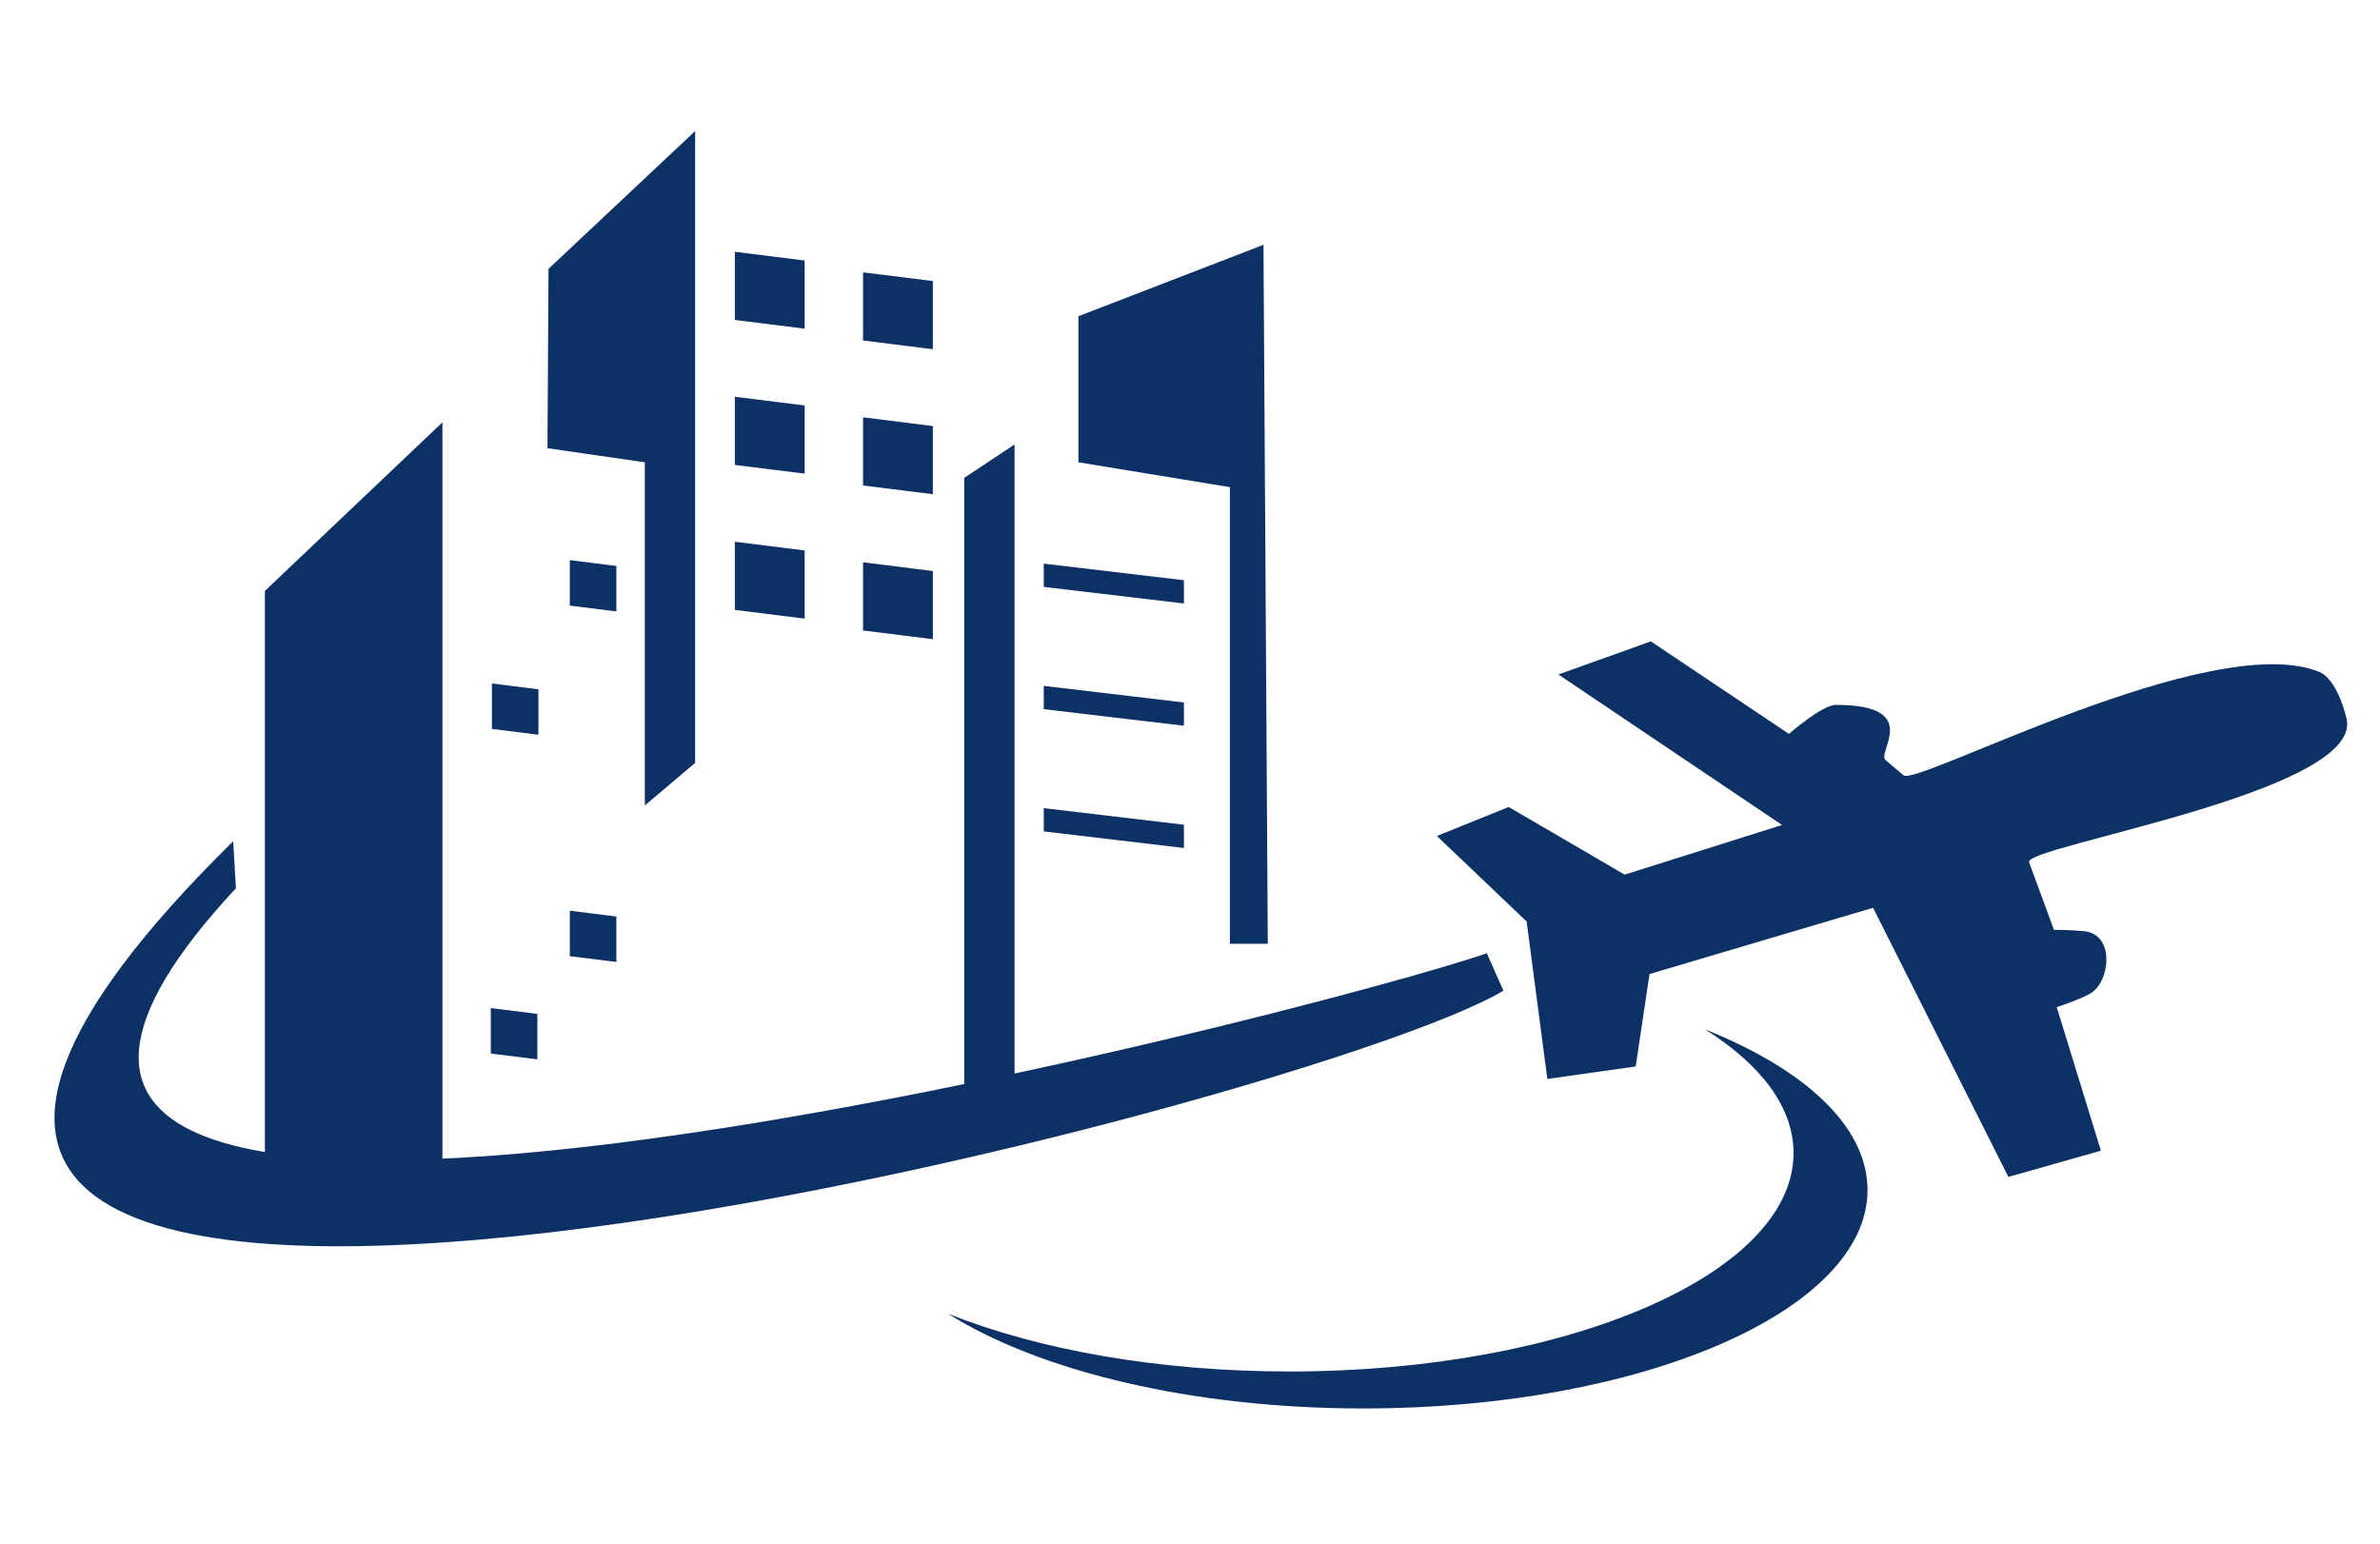
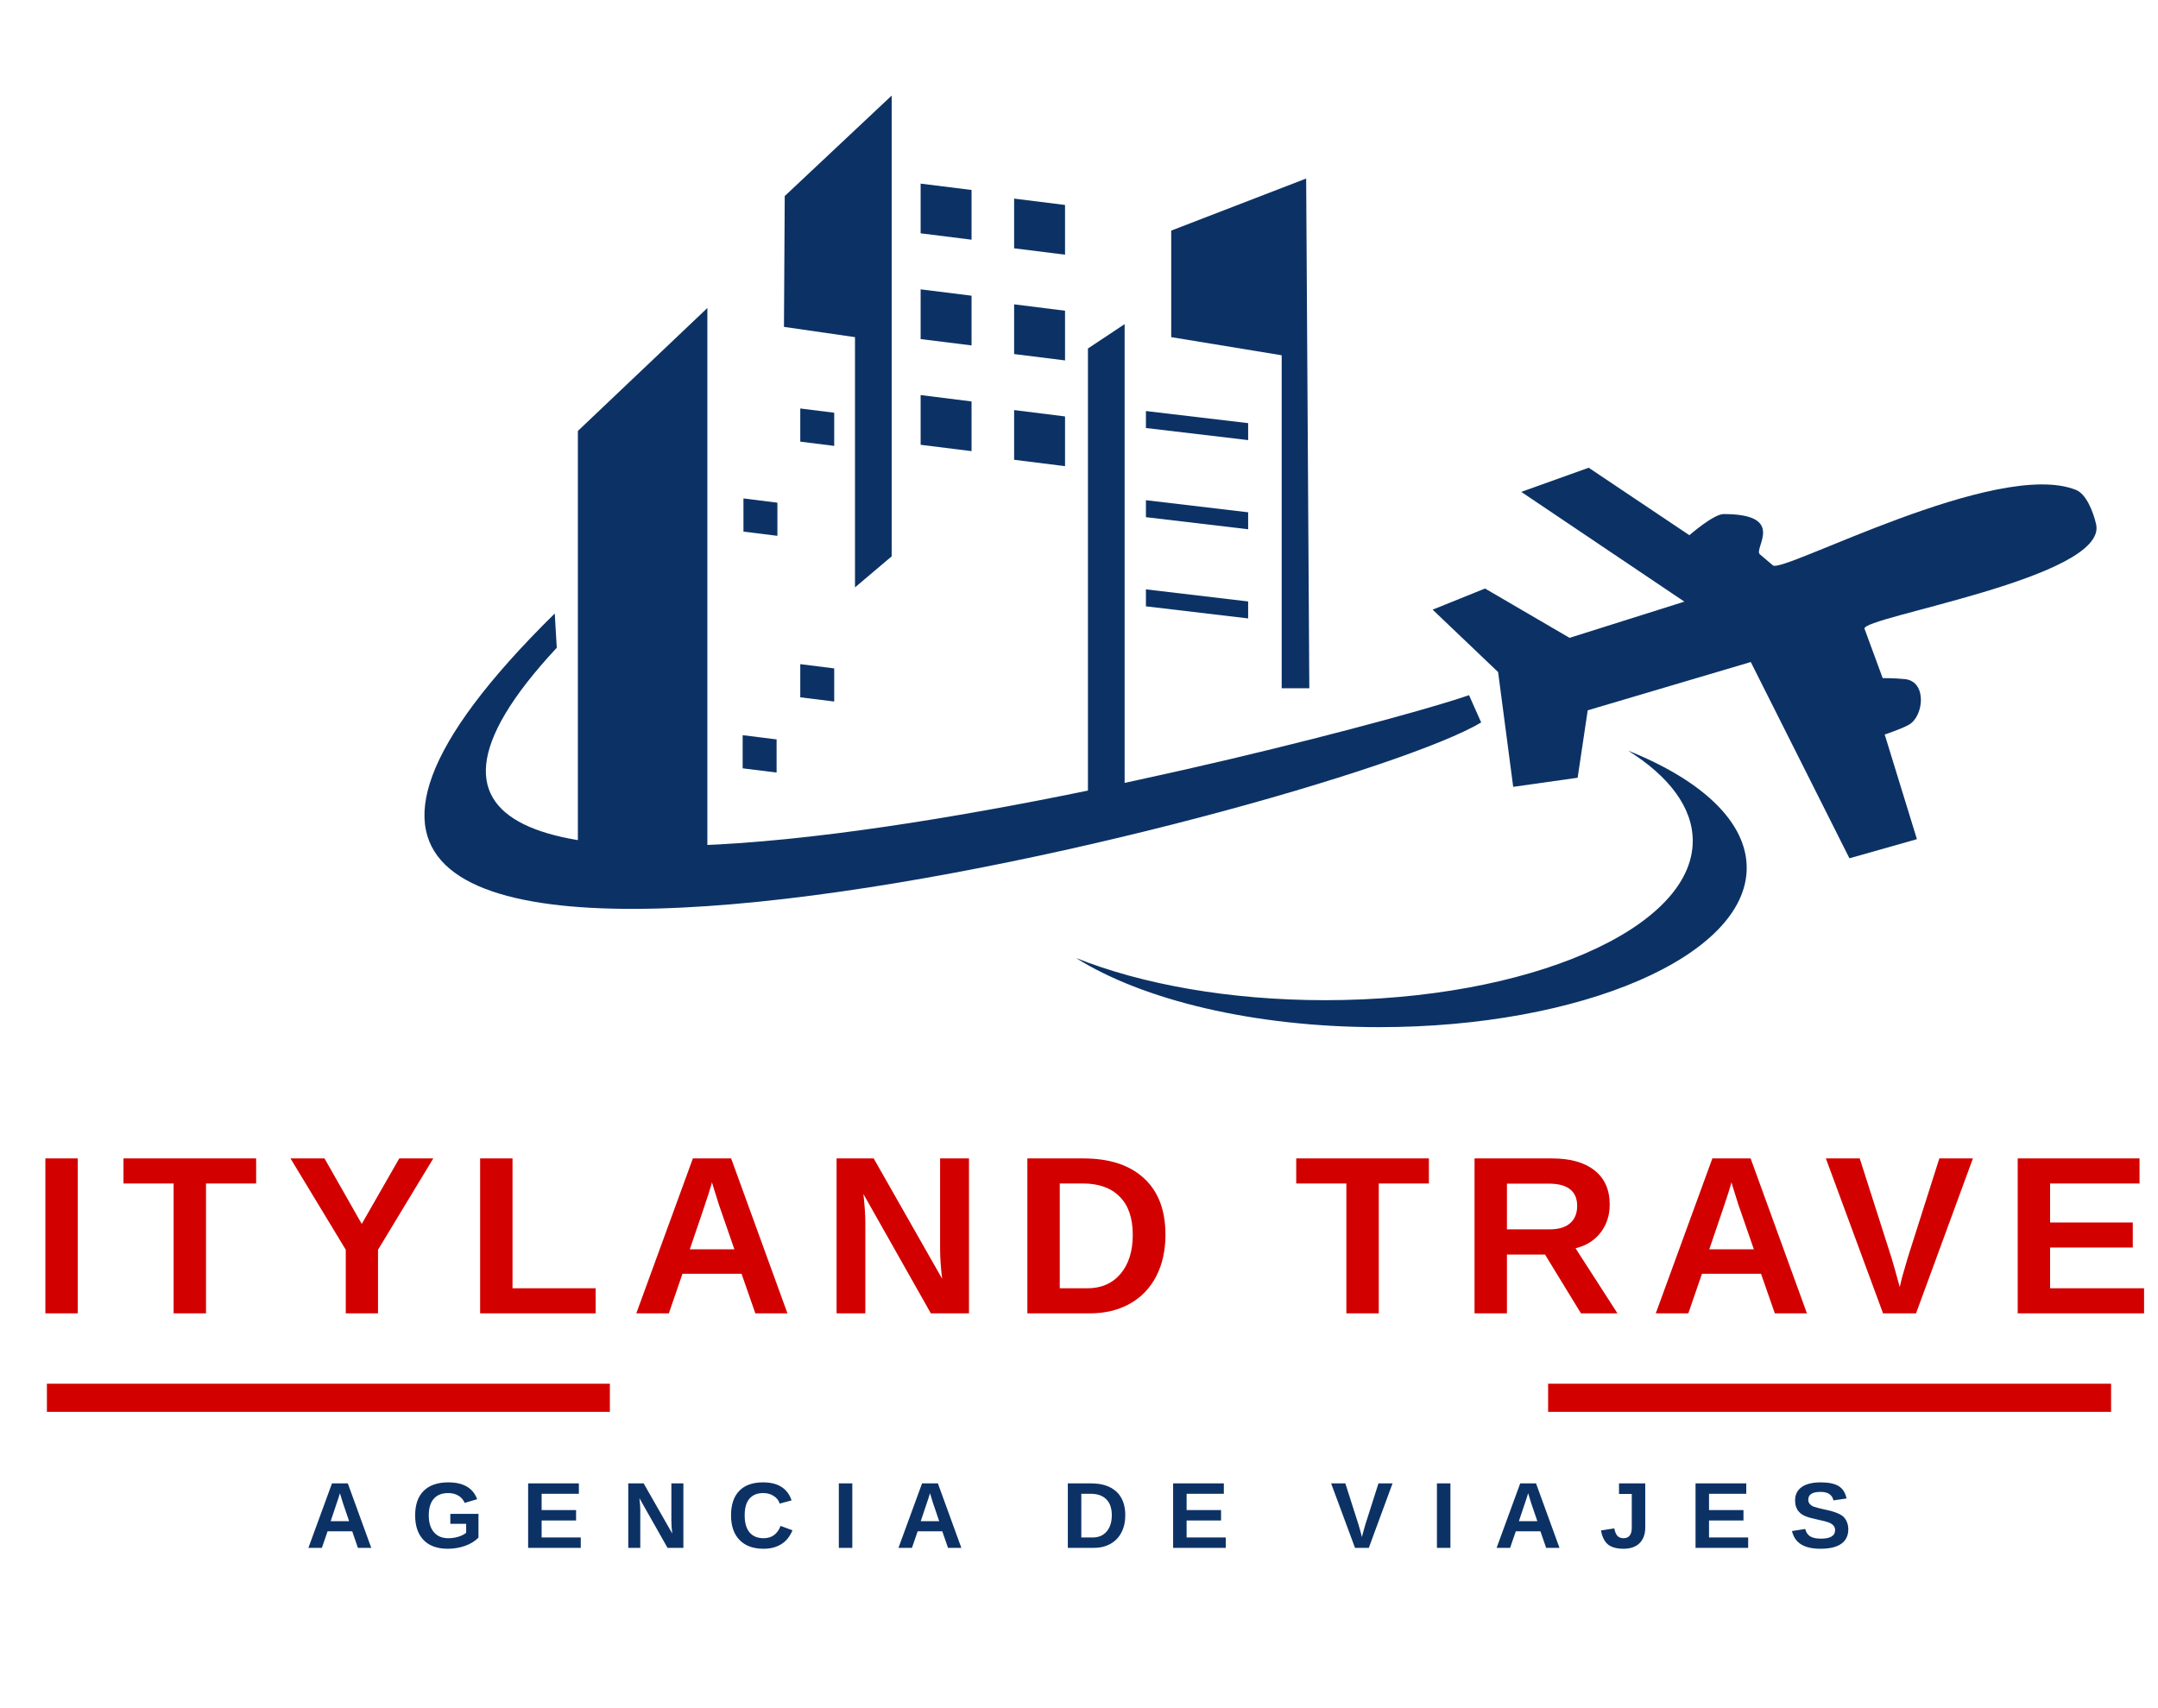
- <svg xmlns="http://www.w3.org/2000/svg" viewBox="96 88 185 120" width="370" height="240">
-   <path fill="#0c3265" d="M 194.211 107.031 L 179.828 112.582 L 179.828 123.938 L 191.602 125.871 L 191.602 161.367 L 194.547 161.367 L 194.211 107.031" fill-opacity="1" fill-rule="evenodd" />
-   <path fill="#0c3265" d="M 188.027 133.105 L 177.133 131.816 L 177.133 133.625 L 188.027 134.914 L 188.027 133.105" fill-opacity="1" fill-rule="evenodd" />
-   <path fill="#0c3265" d="M 188.027 142.609 L 177.133 141.32 L 177.133 143.129 L 188.027 144.418 L 188.027 142.609" fill-opacity="1" fill-rule="evenodd" />
-   <path fill="#0c3265" d="M 188.027 152.113 L 177.133 150.824 L 177.133 152.633 L 188.027 153.922 L 188.027 152.113" fill-opacity="1" fill-rule="evenodd" />
-   <path fill="#0c3265" d="M 168.512 109.848 L 163.086 109.172 L 163.086 114.469 L 168.512 115.148 L 168.512 109.848" fill-opacity="1" fill-rule="evenodd" />
-   <path fill="#0c3265" d="M 168.512 121.121 L 163.086 120.441 L 163.086 125.742 L 168.512 126.418 L 168.512 121.121" fill-opacity="1" fill-rule="evenodd" />
-   <path fill="#0c3265" d="M 168.512 132.391 L 163.086 131.711 L 163.086 137.012 L 168.512 137.691 L 168.512 132.391" fill-opacity="1" fill-rule="evenodd" />
-   <path fill="#0c3265" d="M 158.547 108.25 L 153.121 107.574 L 153.121 112.871 L 158.547 113.551 L 158.547 108.25" fill-opacity="1" fill-rule="evenodd" />
-   <path fill="#0c3265" d="M 158.547 119.52 L 153.121 118.844 L 153.121 124.145 L 158.547 124.82 L 158.547 119.52" fill-opacity="1" fill-rule="evenodd" />
-   <path fill="#0c3265" d="M 158.547 130.793 L 153.121 130.113 L 153.121 135.414 L 158.547 136.09 L 158.547 130.793" fill-opacity="1" fill-rule="evenodd" />
-   <path fill="#0c3265" d="M 143.91 131.996 L 140.293 131.543 L 140.293 135.078 L 143.91 135.531 L 143.91 131.996" fill-opacity="1" fill-rule="evenodd" />
-   <path fill="#0c3265" d="M 137.855 141.586 L 134.238 141.133 L 134.238 144.668 L 137.855 145.117 L 137.855 141.586" fill-opacity="1" fill-rule="evenodd" />
-   <path fill="#0c3265" d="M 143.91 159.25 L 140.293 158.797 L 140.293 162.332 L 143.91 162.781 L 143.91 159.25" fill-opacity="1" fill-rule="evenodd" />
-   <path fill="#0c3265" d="M 137.77 166.82 L 134.152 166.367 L 134.152 169.902 L 137.77 170.352 L 137.77 166.82" fill-opacity="1" fill-rule="evenodd" />
-   <path fill="#0c3265" d="M 174.863 122.551 L 170.953 125.148 L 170.953 174.266 L 174.863 171.668 L 174.863 122.551" fill-opacity="1" fill-rule="evenodd" />
-   <path fill="#0c3265" d="M 150.035 98.188 L 138.637 108.898 L 138.555 122.844 L 146.125 123.938 L 146.125 150.613 L 150.035 147.305 L 150.035 98.188" fill-opacity="1" fill-rule="evenodd" />
-   <path fill="#0c3265" d="M 130.391 120.832 L 116.59 133.938 L 116.59 182.277 L 130.391 179.434 L 130.391 120.832" fill-opacity="1" fill-rule="evenodd" />
-   <path fill="#0c3265" d="M 213.273 150.734 L 207.691 152.988 L 214.668 159.641 L 216.277 171.875 L 223.145 170.906 L 224.219 163.719 L 241.598 158.57 L 252.113 179.492 L 259.305 177.453 L 255.871 166.293 C 255.871 166.293 257.559 165.75 258.449 165.254 C 260.043 164.363 260.418 160.637 258.023 160.391 C 256.918 160.277 255.656 160.285 255.656 160.285 L 253.723 155.027 C 253.266 153.777 279.723 149.586 278.402 143.871 C 278.078 142.473 277.328 140.648 276.258 140.223 C 267.855 136.859 245 149.148 243.961 148.27 L 242.566 147.086 C 241.855 146.488 245.477 142.797 238.703 142.797 C 237.629 142.797 235.055 145.051 235.055 145.051 L 224.324 137.859 L 217.137 140.434 L 234.52 152.133 L 222.285 155.992 L 213.273 150.734" fill-opacity="1" fill-rule="evenodd" />
-   <path fill="#0c3265" d="M 114.34 157.051 C 75.234 199.047 200.035 166.195 211.57 162.102 L 212.863 165.012 C 197.324 174.371 56.18 210.465 114.125 153.395 L 114.34 157.051" fill-opacity="1" fill-rule="evenodd" />
-   <path fill="#0c3265" d="M 235.414 177.633 C 235.414 187.012 217.867 194.617 196.234 194.617 C 185.992 194.617 176.664 192.914 169.684 190.121 C 176.746 194.574 188.582 197.492 201.984 197.492 C 223.621 197.492 241.164 189.887 241.164 180.508 C 241.164 175.57 236.301 171.125 228.535 168.023 C 232.875 170.754 235.414 174.066 235.414 177.633" fill-opacity="1" fill-rule="evenodd" />
+ <svg xmlns="http://www.w3.org/2000/svg" viewBox="55 88 230 182" width="460" height="364">
+   <path fill="#0c3265" d="M 194.211 107.031 L 179.828 112.582 L 179.828 123.938 L 191.602 125.871 L 191.602 161.367 L 194.547 161.367 L 194.211 107.031" fill-rule="evenodd" />
+   <path fill="#0c3265" d="M 188.027 133.105 L 177.133 131.816 L 177.133 133.625 L 188.027 134.914 Z" fill-rule="evenodd" />
+   <path fill="#0c3265" d="M 188.027 142.609 L 177.133 141.32 L 177.133 143.129 L 188.027 144.418 Z" fill-rule="evenodd" />
+   <path fill="#0c3265" d="M 188.027 152.113 L 177.133 150.824 L 177.133 152.633 L 188.027 153.922 Z" fill-rule="evenodd" />
+   <path fill="#0c3265" d="M 168.512 109.848 L 163.086 109.172 L 163.086 114.469 L 168.512 115.148 Z" fill-rule="evenodd" />
+   <path fill="#0c3265" d="M 168.512 121.121 L 163.086 120.441 L 163.086 125.742 L 168.512 126.418 Z" fill-rule="evenodd" />
+   <path fill="#0c3265" d="M 168.512 132.391 L 163.086 131.711 L 163.086 137.012 L 168.512 137.691 Z" fill-rule="evenodd" />
+   <path fill="#0c3265" d="M 158.547 108.25 L 153.121 107.574 L 153.121 112.871 L 158.547 113.551 Z" fill-rule="evenodd" />
+   <path fill="#0c3265" d="M 158.547 119.52 L 153.121 118.844 L 153.121 124.145 L 158.547 124.82 Z" fill-rule="evenodd" />
+   <path fill="#0c3265" d="M 158.547 130.793 L 153.121 130.113 L 153.121 135.414 L 158.547 136.09 Z" fill-rule="evenodd" />
+   <path fill="#0c3265" d="M 143.91 131.996 L 140.293 131.543 L 140.293 135.078 L 143.91 135.531 Z" fill-rule="evenodd" />
+   <path fill="#0c3265" d="M 137.855 141.586 L 134.238 141.133 L 134.238 144.668 L 137.855 145.117 Z" fill-rule="evenodd" />
+   <path fill="#0c3265" d="M 143.91 159.25 L 140.293 158.797 L 140.293 162.332 L 143.91 162.781 Z" fill-rule="evenodd" />
+   <path fill="#0c3265" d="M 137.77 166.82 L 134.152 166.367 L 134.152 169.902 L 137.77 170.352 Z" fill-rule="evenodd" />
+   <path fill="#0c3265" d="M 174.863 122.551 L 170.953 125.148 L 170.953 174.266 L 174.863 171.668 Z" fill-rule="evenodd" />
+   <path fill="#0c3265" d="M 150.035 98.188 L 138.637 108.898 L 138.555 122.844 L 146.125 123.938 L 146.125 150.613 L 150.035 147.305 Z" fill-rule="evenodd" />
+   <path fill="#0c3265" d="M 130.391 120.832 L 116.59 133.938 L 116.59 182.277 L 130.391 179.434 Z" fill-rule="evenodd" />
+   <path fill="#0c3265" d="M 213.273 150.734 L 207.691 152.988 L 214.668 159.641 L 216.277 171.875 L 223.145 170.906 L 224.219 163.719 L 241.598 158.57 L 252.113 179.492 L 259.305 177.453 L 255.871 166.293 C 255.871 166.293 257.559 165.75 258.449 165.254 C 260.043 164.363 260.418 160.637 258.023 160.391 C 256.918 160.277 255.656 160.285 255.656 160.285 L 253.723 155.027 C 253.266 153.777 279.723 149.586 278.402 143.871 C 278.078 142.473 277.328 140.648 276.258 140.223 C 267.855 136.859 245 149.148 243.961 148.27 L 242.566 147.086 C 241.855 146.488 245.477 142.797 238.703 142.797 C 237.629 142.797 235.055 145.051 235.055 145.051 L 224.324 137.859 L 217.137 140.434 L 234.52 152.133 L 222.285 155.992 Z" fill-rule="evenodd" />
+   <path fill="#0c3265" d="M 114.34 157.051 C 75.234 199.047 200.035 166.195 211.57 162.102 L 212.863 165.012 C 197.324 174.371 56.18 210.465 114.125 153.395 Z" fill-rule="evenodd" />
+   <path fill="#0c3265" d="M 235.414 177.633 C 235.414 187.012 217.867 194.617 196.234 194.617 C 185.992 194.617 176.664 192.914 169.684 190.121 C 176.746 194.574 188.582 197.492 201.984 197.492 C 223.621 197.492 241.164 189.887 241.164 180.508 C 241.164 175.57 236.301 171.125 228.535 168.023 C 232.875 170.754 235.414 174.066 235.414 177.633" fill-rule="evenodd" />
+   <text x="170" y="228" text-anchor="middle" font-family="Arial Black, Arial, sans-serif" font-weight="900" font-size="24" fill="#d30000" letter-spacing="3">CITYLAND TRAVEL</text>
+   <line x1="60" y1="237" x2="120" y2="237" stroke="#d30000" stroke-width="3" />
+   <line x1="220" y1="237" x2="280" y2="237" stroke="#d30000" stroke-width="3" />
+   <text x="170" y="253" text-anchor="middle" font-family="Arial, sans-serif" font-weight="600" font-size="10" fill="#0c3265" letter-spacing="4">AGENCIA DE VIAJES</text>
</svg>
